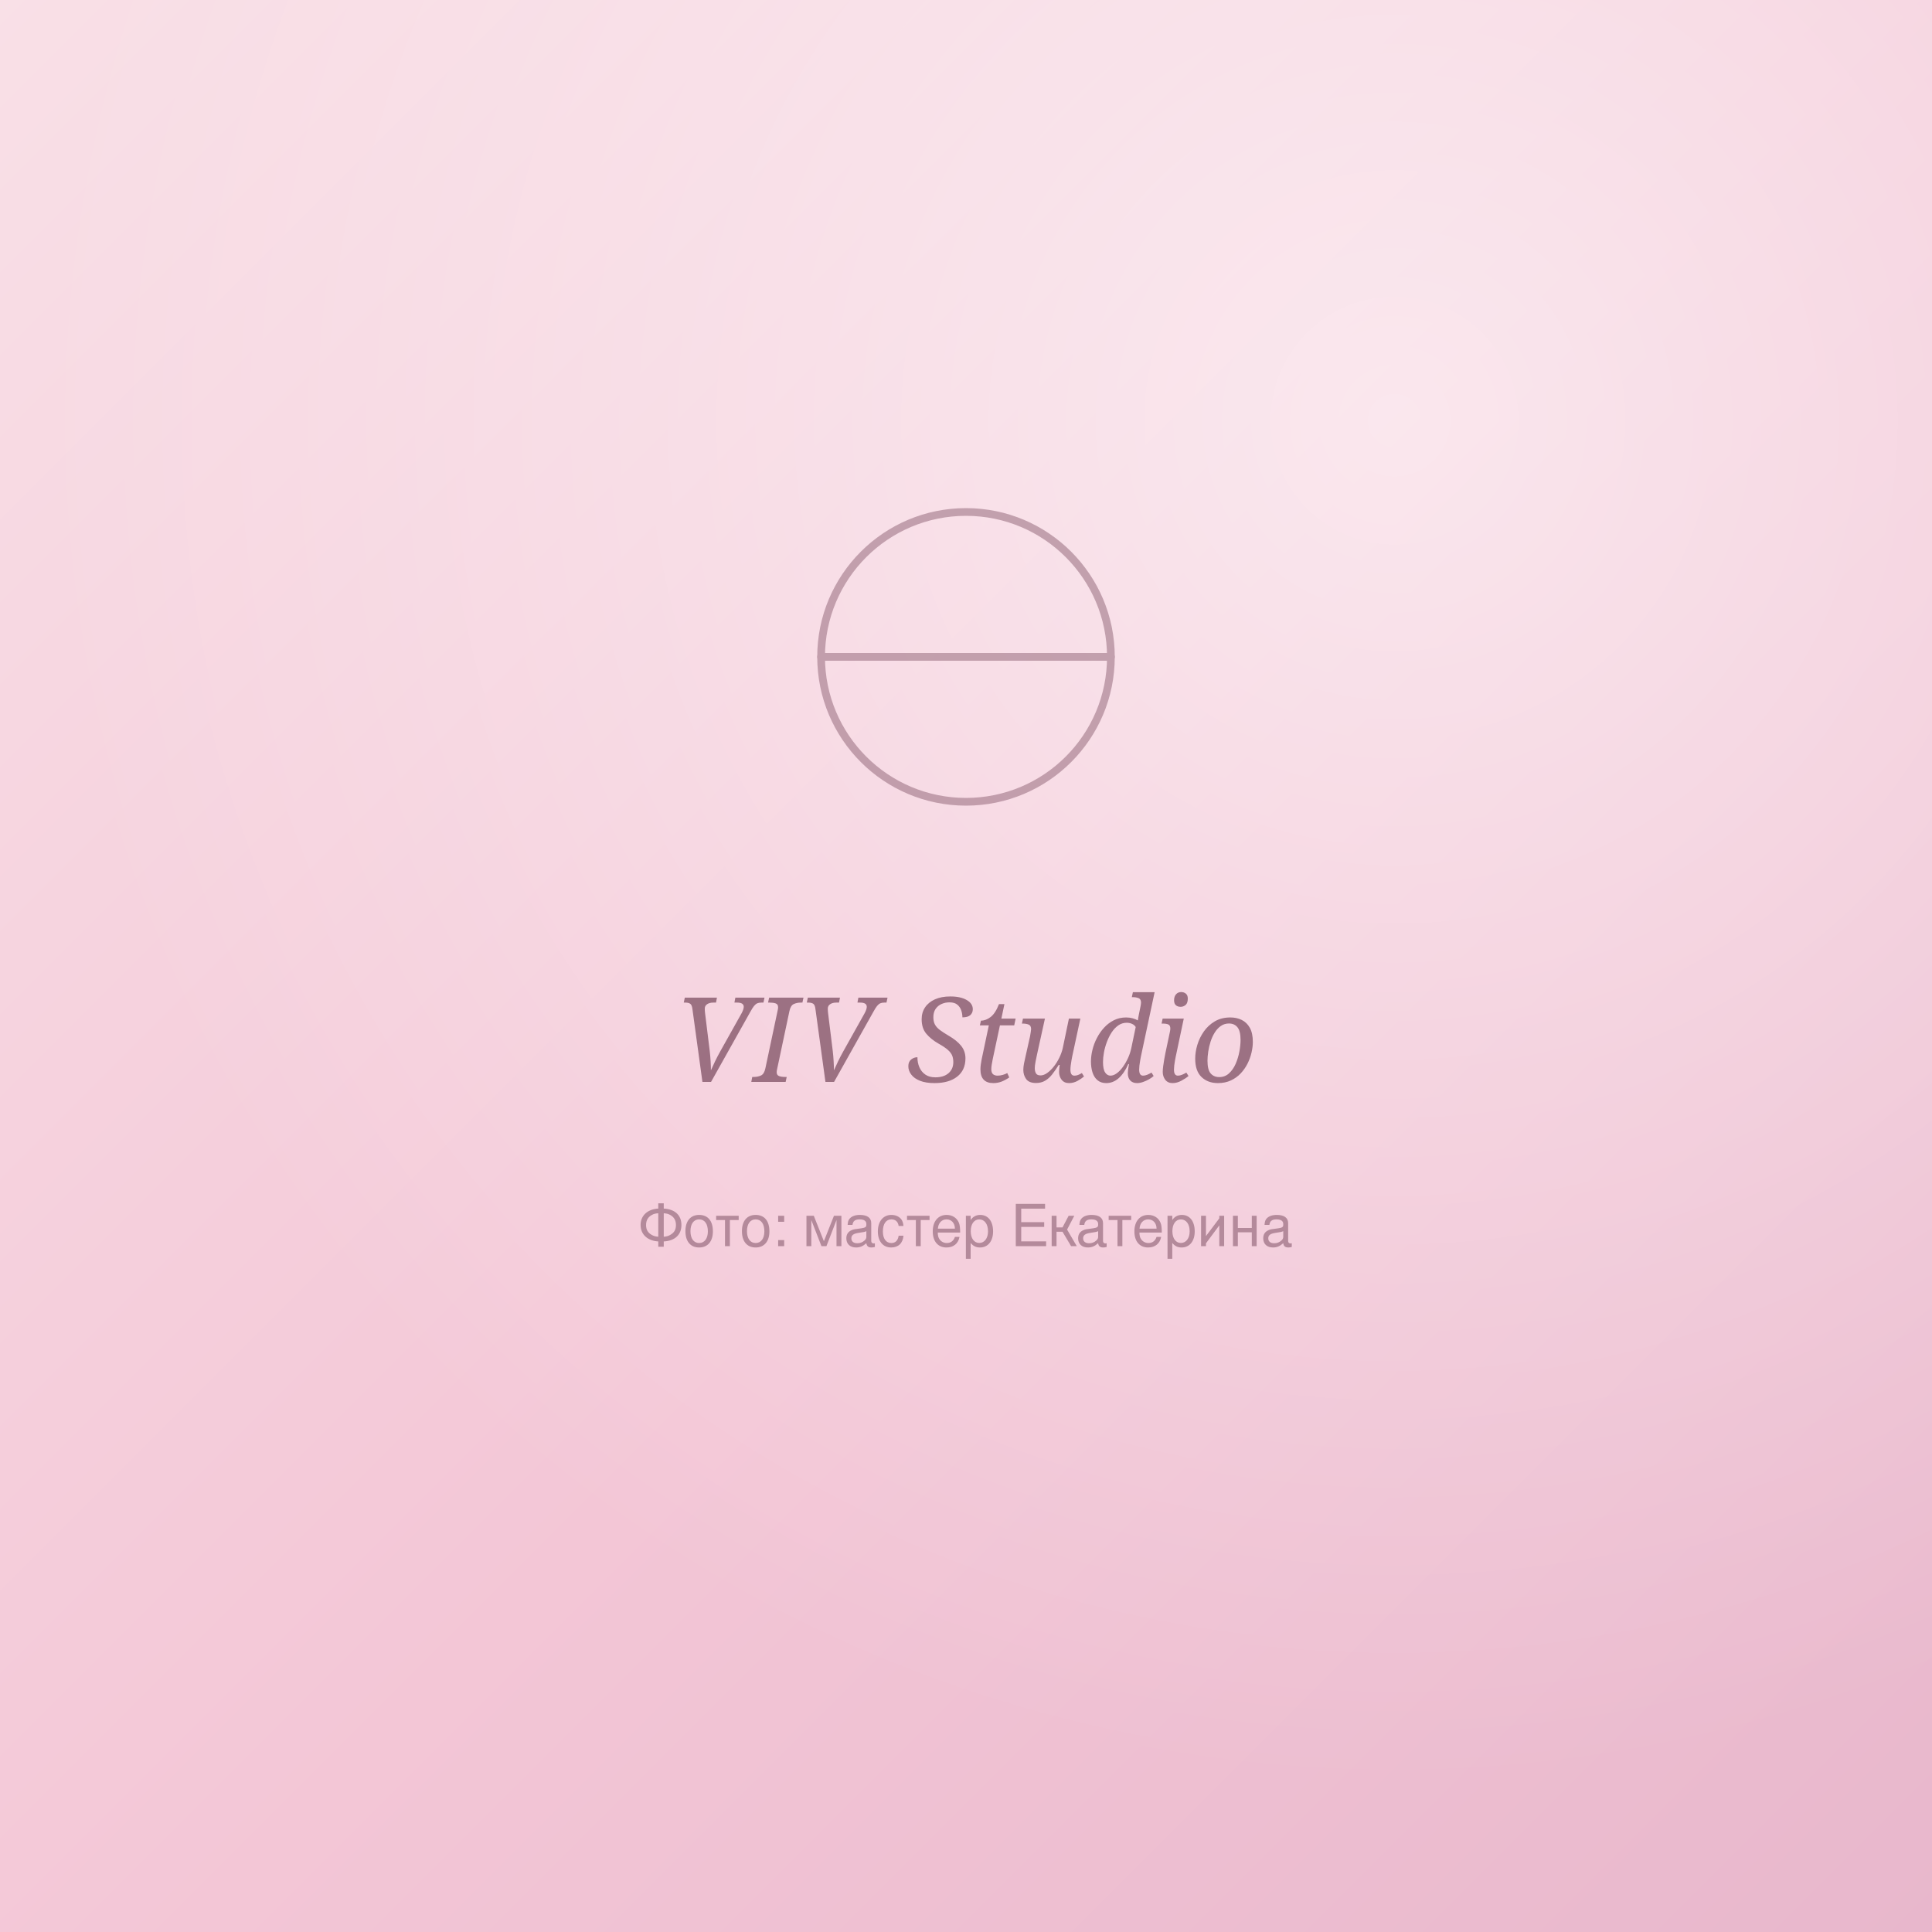
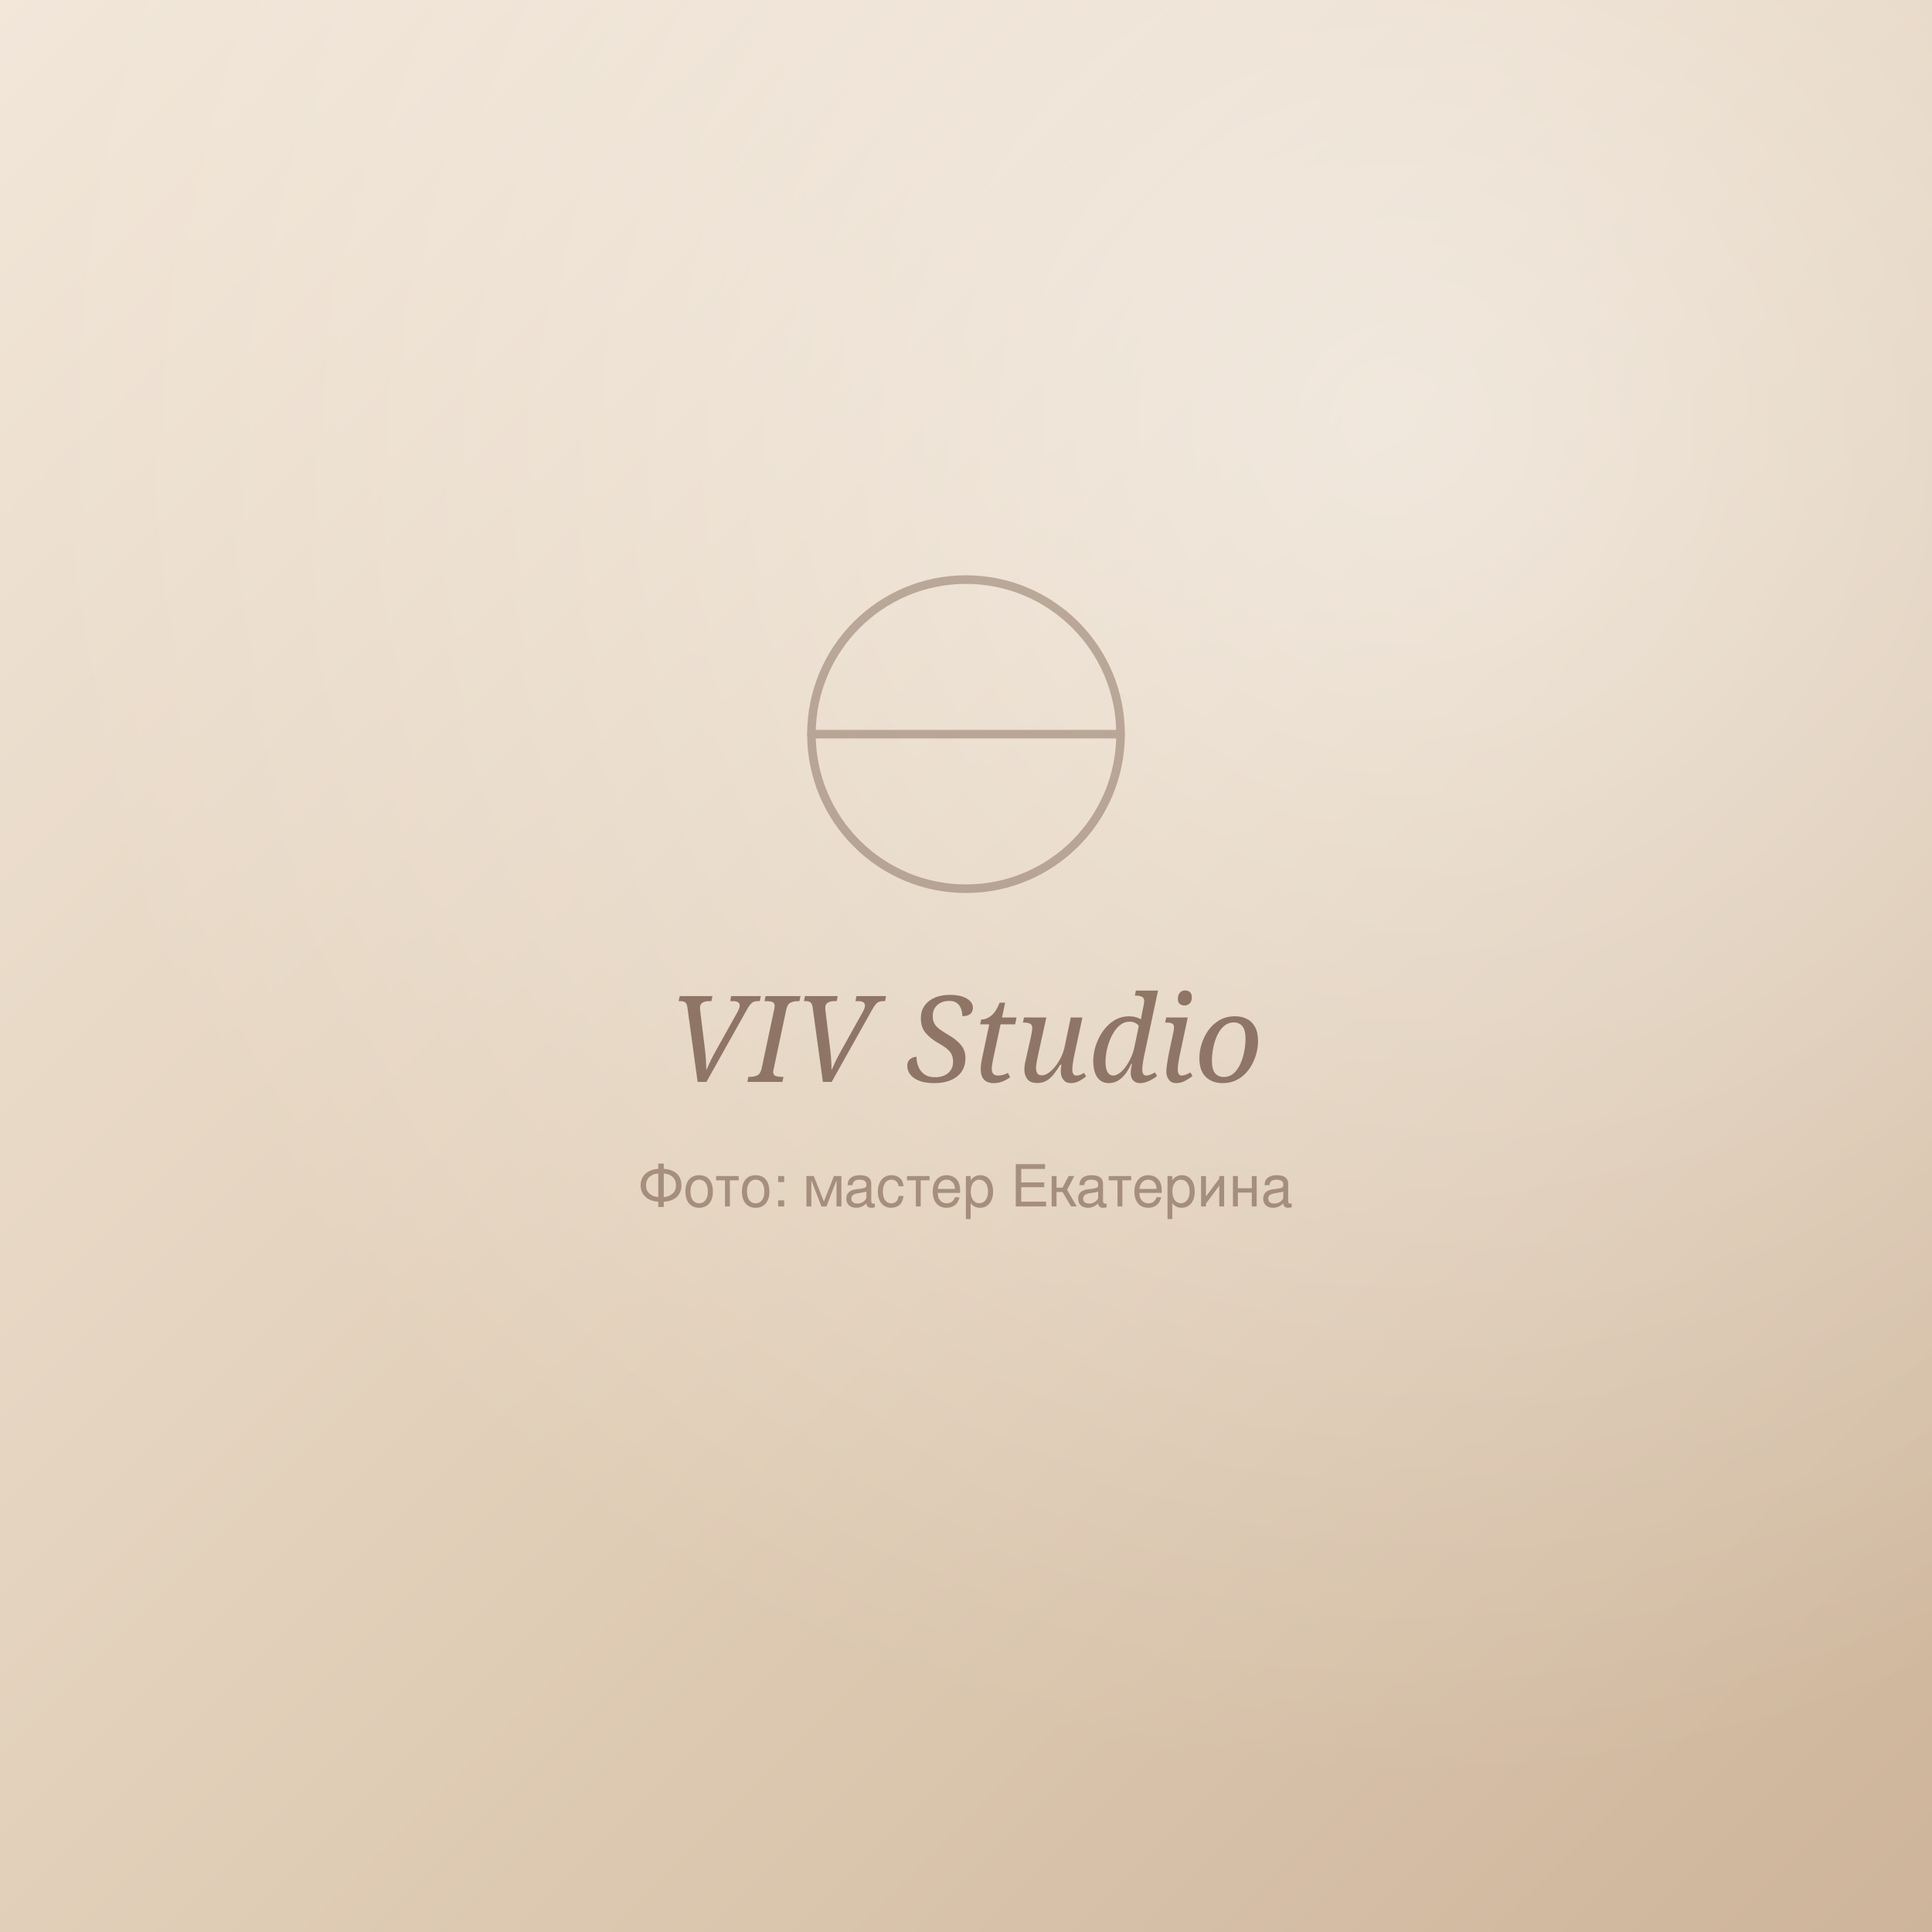
<svg xmlns="http://www.w3.org/2000/svg" viewBox="0 0 900 900" width="900" height="900" role="img">
  <defs>
    <linearGradient id="g" x1="0" y1="0" x2="1" y2="1">
-       <stop offset="0" stop-color="#F9E0E7" />
-       <stop offset=".55" stop-color="#F3C6D6" />
-       <stop offset="1" stop-color="#E8B7CC" />
+       <stop offset="0" stop-color="#F2E7DA" />
+       <stop offset=".55" stop-color="#E0CDB6" />
+       <stop offset="1" stop-color="#CDB49A" />
    </linearGradient>
    <radialGradient id="s" cx=".72" cy=".22" r=".7">
-       <stop offset="0" stop-color="#FFFFFF" stop-opacity=".55" />
+       <stop offset="0" stop-color="#FFFFFF" stop-opacity=".5" />
      <stop offset="1" stop-color="#FFFFFF" stop-opacity="0" />
    </radialGradient>
  </defs>
  <rect width="900" height="900" fill="url(#g)" />
  <rect width="900" height="900" fill="url(#s)" />
-   <g opacity=".5" fill="none" stroke="#8C5F72" stroke-width="3.6">
-     <circle cx="450.0" cy="306.0" r="67.5" />
-     <path d="M382.5 306.0 l135.0 0" stroke-linecap="round" />
+   <g opacity=".45" fill="none" stroke="#7B5F4F" stroke-width="4.0">
+     <circle cx="450.0" cy="342" r="72" />
+     <path d="M378 342 l144 0" stroke-linecap="round" />
  </g>
-   <text x="50%" y="504" text-anchor="middle" font-family="Georgia,serif" font-style="italic" font-size="55" fill="#8C5F72" opacity=".85">VIV Studio</text>
-   <text x="50%" y="580.5" text-anchor="middle" font-family="Helvetica,Arial,sans-serif" font-size="27" fill="#8C5F72" opacity=".62">Фото: мастер Екатерина</text>
+   <text x="50%" y="504" text-anchor="middle" font-family="Georgia,serif" font-style="italic" font-size="56" fill="#7B5F4F" opacity=".82">VIV Studio</text>
+   <text x="50%" y="562" text-anchor="middle" font-family="Helvetica,Arial,sans-serif" font-size="27" fill="#7B5F4F" opacity=".6">Фото: мастер Екатерина</text>
</svg>
